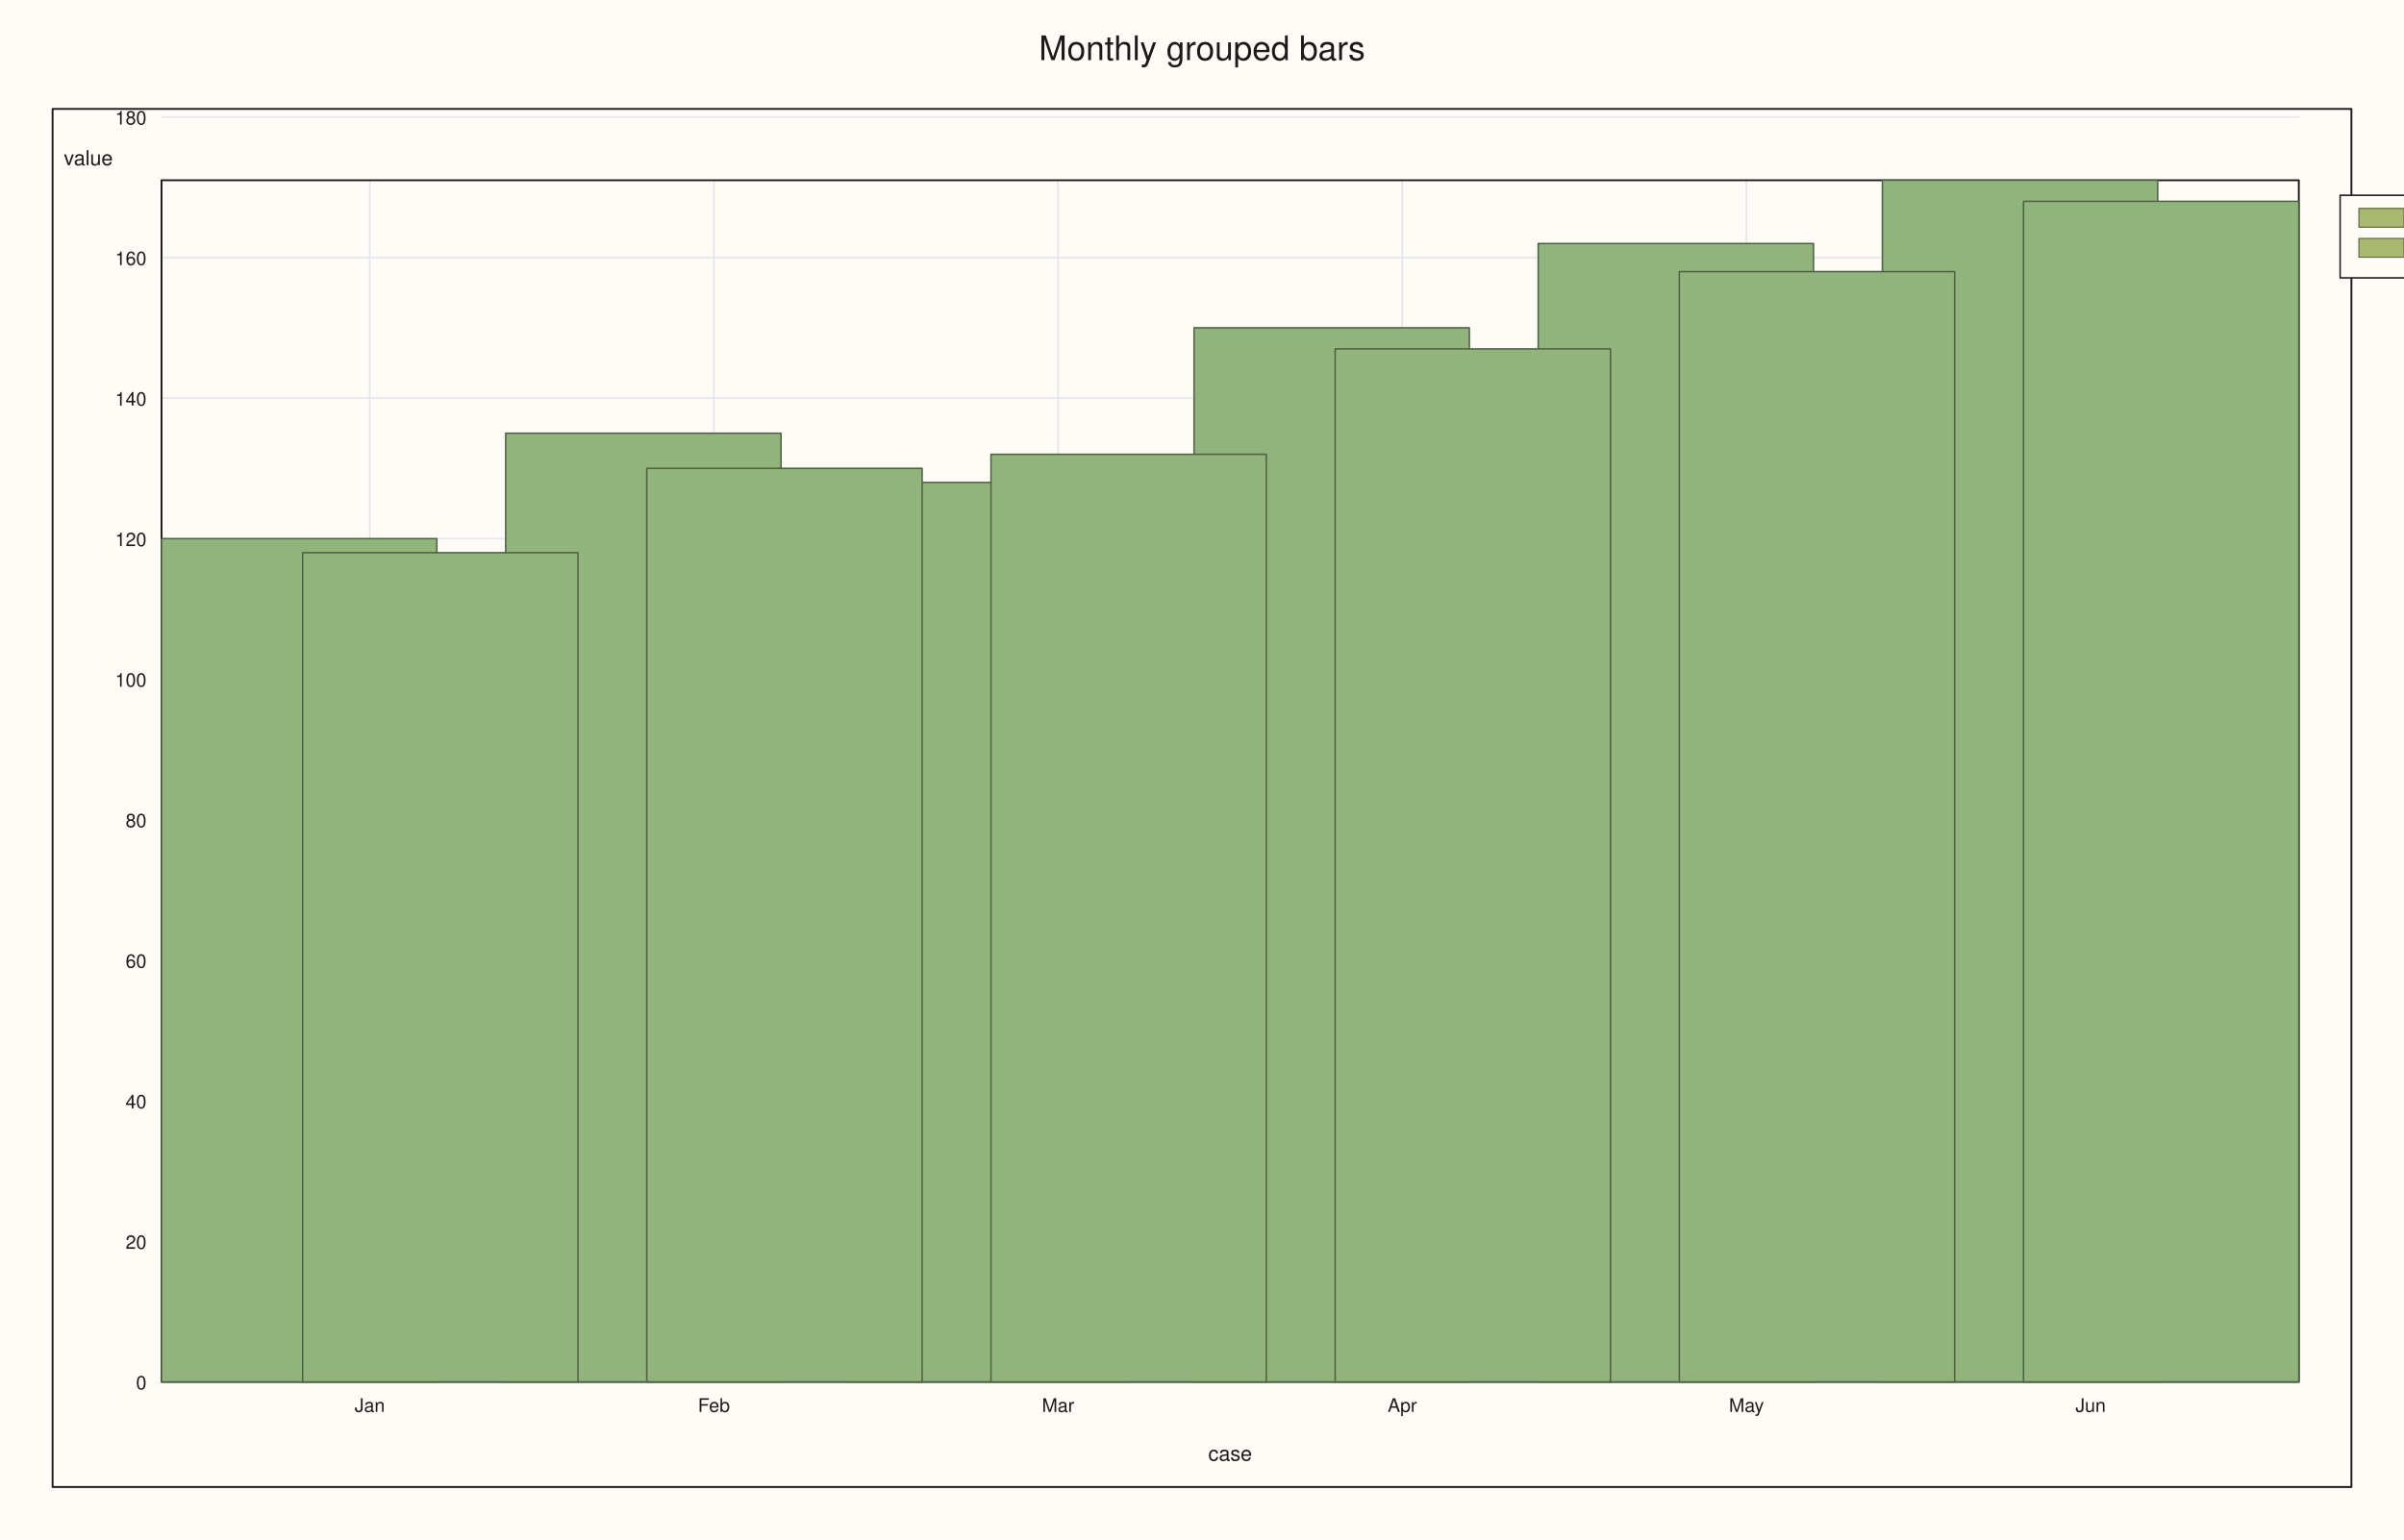
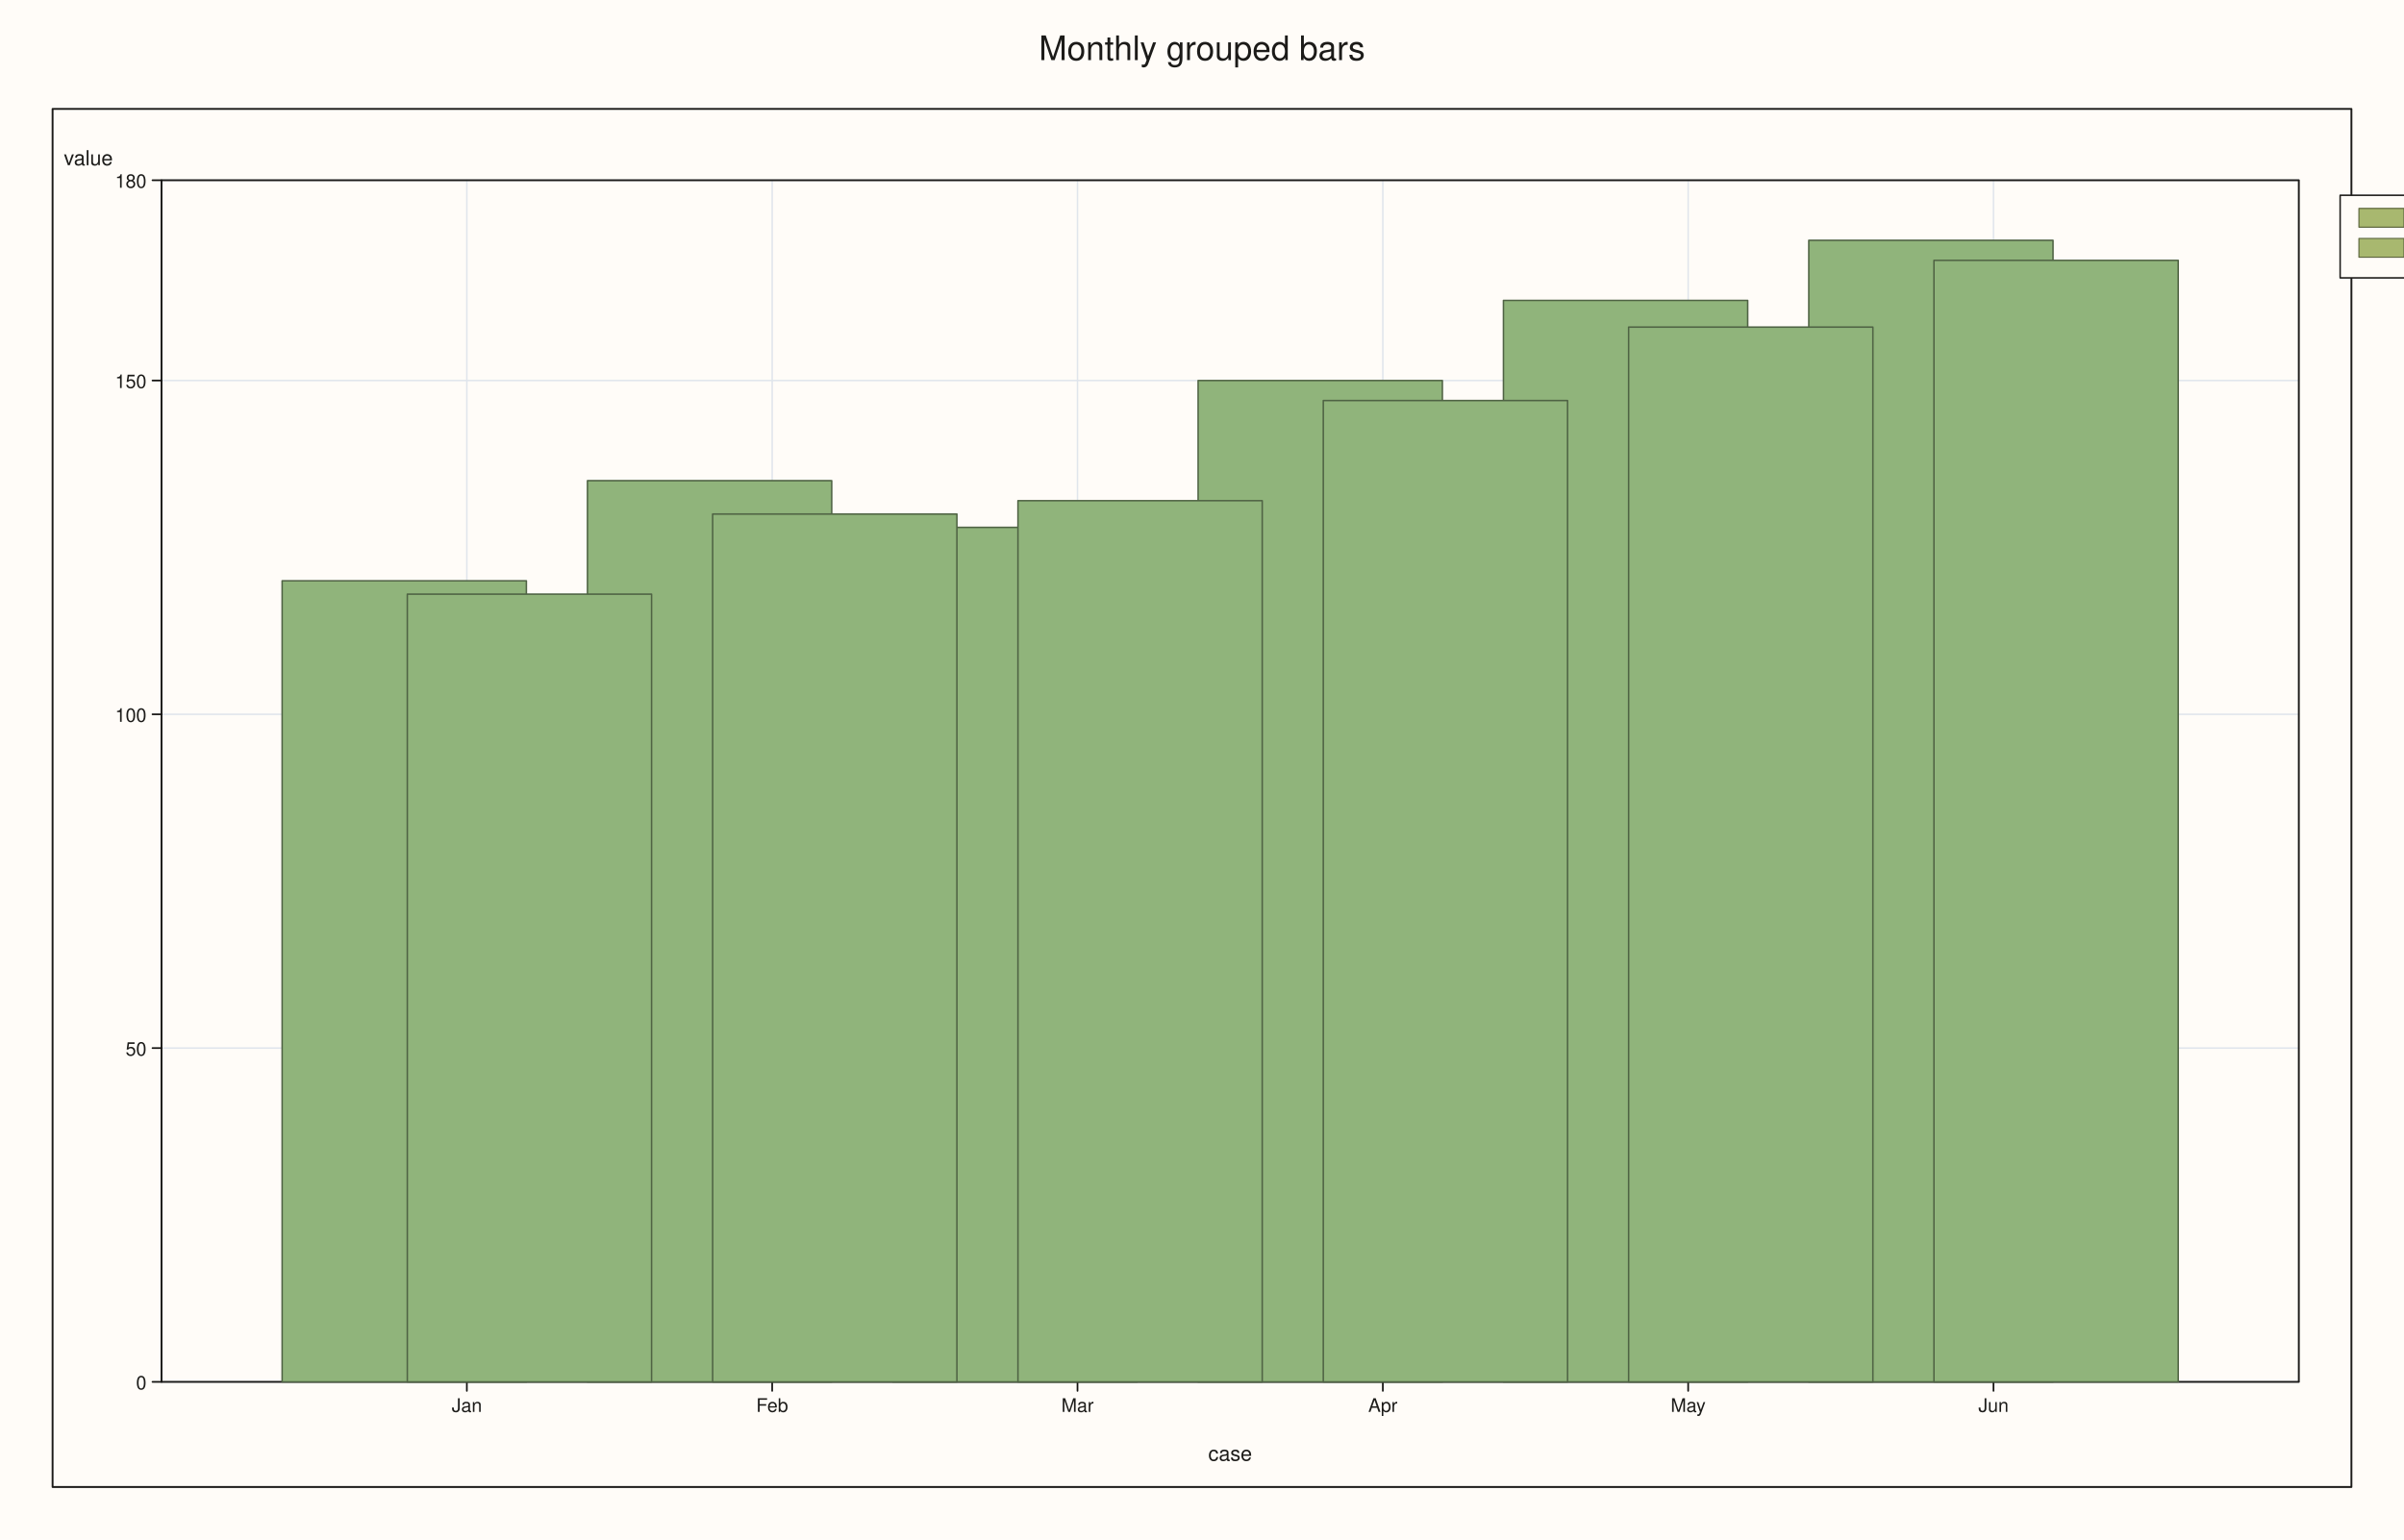
<svg xmlns="http://www.w3.org/2000/svg" width="1280" height="820" viewBox="0 0 1280 820">
  <rect x="0" y="0" width="1280" height="820" fill="rgb(255,252,248)" fill-opacity="1" />
  <path d="M 0 0 L 1280 0 L 1280 820 L 0 820 Z" stroke="none" fill="rgb(255,252,248)" fill-opacity="1" stroke-linejoin="round" stroke-linecap="round" />
  <text x="640" y="32" font-family="Helvetica, Arial, sans-serif" font-size="18" fill="rgb(28,27,25)" fill-opacity="1" text-anchor="middle">Monthly grouped bars</text>
  <path d="M 28 58 L 1252 58 L 1252 792 L 28 792 Z" stroke="rgb(28,27,25)" stroke-opacity="1" stroke-width="1" fill="rgb(255,252,248)" fill-opacity="1" stroke-linejoin="round" stroke-linecap="round" />
-   <path d="M 196.868 96 L 196.868 736 " stroke="rgb(224,229,236)" stroke-opacity="1" stroke-width="0.8" fill="none" stroke-linejoin="round" stroke-linecap="round" />
-   <text x="196.868" y="752" font-family="Helvetica, Arial, sans-serif" font-size="10" fill="rgb(28,27,25)" fill-opacity="1" text-anchor="middle">Jan</text>
-   <path d="M 380.121 96 L 380.121 736 " stroke="rgb(224,229,236)" stroke-opacity="1" stroke-width="0.8" fill="none" stroke-linejoin="round" stroke-linecap="round" />
-   <text x="380.121" y="752" font-family="Helvetica, Arial, sans-serif" font-size="10" fill="rgb(28,27,25)" fill-opacity="1" text-anchor="middle">Feb</text>
-   <path d="M 563.374 96 L 563.374 736 " stroke="rgb(224,229,236)" stroke-opacity="1" stroke-width="0.8" fill="none" stroke-linejoin="round" stroke-linecap="round" />
-   <text x="563.374" y="752" font-family="Helvetica, Arial, sans-serif" font-size="10" fill="rgb(28,27,25)" fill-opacity="1" text-anchor="middle">Mar</text>
-   <path d="M 746.626 96 L 746.626 736 " stroke="rgb(224,229,236)" stroke-opacity="1" stroke-width="0.8" fill="none" stroke-linejoin="round" stroke-linecap="round" />
-   <text x="746.626" y="752" font-family="Helvetica, Arial, sans-serif" font-size="10" fill="rgb(28,27,25)" fill-opacity="1" text-anchor="middle">Apr</text>
-   <path d="M 929.879 96 L 929.879 736 " stroke="rgb(224,229,236)" stroke-opacity="1" stroke-width="0.8" fill="none" stroke-linejoin="round" stroke-linecap="round" />
-   <text x="929.879" y="752" font-family="Helvetica, Arial, sans-serif" font-size="10" fill="rgb(28,27,25)" fill-opacity="1" text-anchor="middle">May</text>
-   <path d="M 1113.132 96 L 1113.132 736 " stroke="rgb(224,229,236)" stroke-opacity="1" stroke-width="0.8" fill="none" stroke-linejoin="round" stroke-linecap="round" />
-   <text x="1113.132" y="752" font-family="Helvetica, Arial, sans-serif" font-size="10" fill="rgb(28,27,25)" fill-opacity="1" text-anchor="middle">Jun</text>
+   <path d="M 248.571 96 L 248.571 736 " stroke="rgb(224,229,236)" stroke-opacity="1" stroke-width="0.8" fill="none" stroke-linejoin="round" stroke-linecap="round" />
+   <path d="M 411.143 96 L 411.143 736 " stroke="rgb(224,229,236)" stroke-opacity="1" stroke-width="0.8" fill="none" stroke-linejoin="round" stroke-linecap="round" />
+   <path d="M 573.714 96 L 573.714 736 " stroke="rgb(224,229,236)" stroke-opacity="1" stroke-width="0.8" fill="none" stroke-linejoin="round" stroke-linecap="round" />
+   <path d="M 736.286 96 L 736.286 736 " stroke="rgb(224,229,236)" stroke-opacity="1" stroke-width="0.8" fill="none" stroke-linejoin="round" stroke-linecap="round" />
+   <path d="M 898.857 96 L 898.857 736 " stroke="rgb(224,229,236)" stroke-opacity="1" stroke-width="0.8" fill="none" stroke-linejoin="round" stroke-linecap="round" />
+   <path d="M 1061.429 96 L 1061.429 736 " stroke="rgb(224,229,236)" stroke-opacity="1" stroke-width="0.8" fill="none" stroke-linejoin="round" stroke-linecap="round" />
  <path d="M 86 736 L 1224 736 " stroke="rgb(224,229,236)" stroke-opacity="1" stroke-width="0.8" fill="none" stroke-linejoin="round" stroke-linecap="round" />
+   <path d="M 86 558.222 L 1224 558.222 " stroke="rgb(224,229,236)" stroke-opacity="1" stroke-width="0.8" fill="none" stroke-linejoin="round" stroke-linecap="round" />
+   <path d="M 86 380.444 L 1224 380.444 " stroke="rgb(224,229,236)" stroke-opacity="1" stroke-width="0.8" fill="none" stroke-linejoin="round" stroke-linecap="round" />
+   <path d="M 86 202.667 L 1224 202.667 " stroke="rgb(224,229,236)" stroke-opacity="1" stroke-width="0.8" fill="none" stroke-linejoin="round" stroke-linecap="round" />
+   <path d="M 86 96 L 1224 96 " stroke="rgb(224,229,236)" stroke-opacity="1" stroke-width="0.8" fill="none" stroke-linejoin="round" stroke-linecap="round" />
+   <path d="M 86 96 L 1224 96 L 1224 736 L 86 736 Z" stroke="rgb(28,27,25)" stroke-opacity="1" stroke-width="1" fill="none" stroke-linejoin="round" stroke-linecap="round" />
+   <path d="M 248.571 736 L 248.571 740.8 " stroke="rgb(20,19,17)" stroke-opacity="1" stroke-width="0.9" fill="none" stroke-linejoin="round" stroke-linecap="round" />
+   <text x="248.571" y="752" font-family="Helvetica, Arial, sans-serif" font-size="10" fill="rgb(28,27,25)" fill-opacity="1" text-anchor="middle">Jan</text>
+   <path d="M 411.143 736 L 411.143 740.8 " stroke="rgb(20,19,17)" stroke-opacity="1" stroke-width="0.9" fill="none" stroke-linejoin="round" stroke-linecap="round" />
+   <text x="411.143" y="752" font-family="Helvetica, Arial, sans-serif" font-size="10" fill="rgb(28,27,25)" fill-opacity="1" text-anchor="middle">Feb</text>
+   <path d="M 573.714 736 L 573.714 740.8 " stroke="rgb(20,19,17)" stroke-opacity="1" stroke-width="0.9" fill="none" stroke-linejoin="round" stroke-linecap="round" />
+   <text x="573.714" y="752" font-family="Helvetica, Arial, sans-serif" font-size="10" fill="rgb(28,27,25)" fill-opacity="1" text-anchor="middle">Mar</text>
+   <path d="M 736.286 736 L 736.286 740.8 " stroke="rgb(20,19,17)" stroke-opacity="1" stroke-width="0.9" fill="none" stroke-linejoin="round" stroke-linecap="round" />
+   <text x="736.286" y="752" font-family="Helvetica, Arial, sans-serif" font-size="10" fill="rgb(28,27,25)" fill-opacity="1" text-anchor="middle">Apr</text>
+   <path d="M 898.857 736 L 898.857 740.8 " stroke="rgb(20,19,17)" stroke-opacity="1" stroke-width="0.9" fill="none" stroke-linejoin="round" stroke-linecap="round" />
+   <text x="898.857" y="752" font-family="Helvetica, Arial, sans-serif" font-size="10" fill="rgb(28,27,25)" fill-opacity="1" text-anchor="middle">May</text>
+   <path d="M 1061.429 736 L 1061.429 740.8 " stroke="rgb(20,19,17)" stroke-opacity="1" stroke-width="0.9" fill="none" stroke-linejoin="round" stroke-linecap="round" />
+   <text x="1061.429" y="752" font-family="Helvetica, Arial, sans-serif" font-size="10" fill="rgb(28,27,25)" fill-opacity="1" text-anchor="middle">Jun</text>
+   <path d="M 81.2 736 L 86 736 " stroke="rgb(20,19,17)" stroke-opacity="1" stroke-width="0.9" fill="none" stroke-linejoin="round" stroke-linecap="round" />
  <text x="78" y="740" font-family="Helvetica, Arial, sans-serif" font-size="10" fill="rgb(28,27,25)" fill-opacity="1" text-anchor="end">0</text>
-   <path d="M 86 661.146 L 1224 661.146 " stroke="rgb(224,229,236)" stroke-opacity="1" stroke-width="0.8" fill="none" stroke-linejoin="round" stroke-linecap="round" />
-   <text x="78" y="665.146" font-family="Helvetica, Arial, sans-serif" font-size="10" fill="rgb(28,27,25)" fill-opacity="1" text-anchor="end">20</text>
-   <path d="M 86 586.292 L 1224 586.292 " stroke="rgb(224,229,236)" stroke-opacity="1" stroke-width="0.8" fill="none" stroke-linejoin="round" stroke-linecap="round" />
-   <text x="78" y="590.292" font-family="Helvetica, Arial, sans-serif" font-size="10" fill="rgb(28,27,25)" fill-opacity="1" text-anchor="end">40</text>
-   <path d="M 86 511.439 L 1224 511.439 " stroke="rgb(224,229,236)" stroke-opacity="1" stroke-width="0.8" fill="none" stroke-linejoin="round" stroke-linecap="round" />
-   <text x="78" y="515.439" font-family="Helvetica, Arial, sans-serif" font-size="10" fill="rgb(28,27,25)" fill-opacity="1" text-anchor="end">60</text>
-   <path d="M 86 436.585 L 1224 436.585 " stroke="rgb(224,229,236)" stroke-opacity="1" stroke-width="0.8" fill="none" stroke-linejoin="round" stroke-linecap="round" />
-   <text x="78" y="440.585" font-family="Helvetica, Arial, sans-serif" font-size="10" fill="rgb(28,27,25)" fill-opacity="1" text-anchor="end">80</text>
-   <path d="M 86 361.731 L 1224 361.731 " stroke="rgb(224,229,236)" stroke-opacity="1" stroke-width="0.8" fill="none" stroke-linejoin="round" stroke-linecap="round" />
-   <text x="78" y="365.731" font-family="Helvetica, Arial, sans-serif" font-size="10" fill="rgb(28,27,25)" fill-opacity="1" text-anchor="end">100</text>
-   <path d="M 86 286.877 L 1224 286.877 " stroke="rgb(224,229,236)" stroke-opacity="1" stroke-width="0.8" fill="none" stroke-linejoin="round" stroke-linecap="round" />
-   <text x="78" y="290.877" font-family="Helvetica, Arial, sans-serif" font-size="10" fill="rgb(28,27,25)" fill-opacity="1" text-anchor="end">120</text>
-   <path d="M 86 212.023 L 1224 212.023 " stroke="rgb(224,229,236)" stroke-opacity="1" stroke-width="0.8" fill="none" stroke-linejoin="round" stroke-linecap="round" />
-   <text x="78" y="216.023" font-family="Helvetica, Arial, sans-serif" font-size="10" fill="rgb(28,27,25)" fill-opacity="1" text-anchor="end">140</text>
-   <path d="M 86 137.17 L 1224 137.17 " stroke="rgb(224,229,236)" stroke-opacity="1" stroke-width="0.8" fill="none" stroke-linejoin="round" stroke-linecap="round" />
-   <text x="78" y="141.17" font-family="Helvetica, Arial, sans-serif" font-size="10" fill="rgb(28,27,25)" fill-opacity="1" text-anchor="end">160</text>
-   <path d="M 86 62.316 L 1224 62.316 " stroke="rgb(224,229,236)" stroke-opacity="1" stroke-width="0.8" fill="none" stroke-linejoin="round" stroke-linecap="round" />
-   <text x="78" y="66.316" font-family="Helvetica, Arial, sans-serif" font-size="10" fill="rgb(28,27,25)" fill-opacity="1" text-anchor="end">180</text>
-   <path d="M 86 96 L 1224 96 L 1224 736 L 86 736 Z" stroke="rgb(28,27,25)" stroke-opacity="1" stroke-width="1" fill="none" stroke-linejoin="round" stroke-linecap="round" />
+   <path d="M 81.2 558.222 L 86 558.222 " stroke="rgb(20,19,17)" stroke-opacity="1" stroke-width="0.9" fill="none" stroke-linejoin="round" stroke-linecap="round" />
+   <text x="78" y="562.222" font-family="Helvetica, Arial, sans-serif" font-size="10" fill="rgb(28,27,25)" fill-opacity="1" text-anchor="end">50</text>
+   <path d="M 81.2 380.444 L 86 380.444 " stroke="rgb(20,19,17)" stroke-opacity="1" stroke-width="0.9" fill="none" stroke-linejoin="round" stroke-linecap="round" />
+   <text x="78" y="384.444" font-family="Helvetica, Arial, sans-serif" font-size="10" fill="rgb(28,27,25)" fill-opacity="1" text-anchor="end">100</text>
+   <path d="M 81.2 202.667 L 86 202.667 " stroke="rgb(20,19,17)" stroke-opacity="1" stroke-width="0.9" fill="none" stroke-linejoin="round" stroke-linecap="round" />
+   <text x="78" y="206.667" font-family="Helvetica, Arial, sans-serif" font-size="10" fill="rgb(28,27,25)" fill-opacity="1" text-anchor="end">150</text>
+   <path d="M 81.2 96 L 86 96 " stroke="rgb(20,19,17)" stroke-opacity="1" stroke-width="0.9" fill="none" stroke-linejoin="round" stroke-linecap="round" />
+   <text x="78" y="100" font-family="Helvetica, Arial, sans-serif" font-size="10" fill="rgb(28,27,25)" fill-opacity="1" text-anchor="end">180</text>
  <text x="655" y="778" font-family="Helvetica, Arial, sans-serif" font-size="11" fill="rgb(28,27,25)" fill-opacity="1" text-anchor="middle">case</text>
  <text x="34" y="88" font-family="Helvetica, Arial, sans-serif" font-size="11" fill="rgb(28,27,25)" fill-opacity="1" text-anchor="start">value</text>
-   <path d="M 86 736 L 232.602 736 L 232.602 286.877 L 86 286.877 Z" stroke="rgb(79,99,68)" stroke-opacity="1" stroke-width="0.8" fill="rgb(144,180,123)" fill-opacity="1" stroke-linejoin="round" stroke-linecap="round" />
-   <path d="M 269.253 736 L 415.855 736 L 415.855 230.737 L 269.253 230.737 Z" stroke="rgb(79,99,68)" stroke-opacity="1" stroke-width="0.8" fill="rgb(144,180,123)" fill-opacity="1" stroke-linejoin="round" stroke-linecap="round" />
-   <path d="M 452.506 736 L 599.108 736 L 599.108 256.936 L 452.506 256.936 Z" stroke="rgb(79,99,68)" stroke-opacity="1" stroke-width="0.8" fill="rgb(144,180,123)" fill-opacity="1" stroke-linejoin="round" stroke-linecap="round" />
-   <path d="M 635.759 736 L 782.361 736 L 782.361 174.596 L 635.759 174.596 Z" stroke="rgb(79,99,68)" stroke-opacity="1" stroke-width="0.8" fill="rgb(144,180,123)" fill-opacity="1" stroke-linejoin="round" stroke-linecap="round" />
-   <path d="M 819.011 736 L 965.614 736 L 965.614 129.684 L 819.011 129.684 Z" stroke="rgb(79,99,68)" stroke-opacity="1" stroke-width="0.8" fill="rgb(144,180,123)" fill-opacity="1" stroke-linejoin="round" stroke-linecap="round" />
-   <path d="M 1002.264 736 L 1148.866 736 L 1148.866 96 L 1002.264 96 Z" stroke="rgb(79,99,68)" stroke-opacity="1" stroke-width="0.8" fill="rgb(144,180,123)" fill-opacity="1" stroke-linejoin="round" stroke-linecap="round" />
-   <path d="M 161.134 736 L 307.736 736 L 307.736 294.363 L 161.134 294.363 Z" stroke="rgb(79,99,68)" stroke-opacity="1" stroke-width="0.8" fill="rgb(144,180,123)" fill-opacity="1" stroke-linejoin="round" stroke-linecap="round" />
-   <path d="M 344.387 736 L 490.989 736 L 490.989 249.45 L 344.387 249.45 Z" stroke="rgb(79,99,68)" stroke-opacity="1" stroke-width="0.8" fill="rgb(144,180,123)" fill-opacity="1" stroke-linejoin="round" stroke-linecap="round" />
-   <path d="M 527.639 736 L 674.241 736 L 674.241 241.965 L 527.639 241.965 Z" stroke="rgb(79,99,68)" stroke-opacity="1" stroke-width="0.8" fill="rgb(144,180,123)" fill-opacity="1" stroke-linejoin="round" stroke-linecap="round" />
-   <path d="M 710.892 736 L 857.494 736 L 857.494 185.825 L 710.892 185.825 Z" stroke="rgb(79,99,68)" stroke-opacity="1" stroke-width="0.8" fill="rgb(144,180,123)" fill-opacity="1" stroke-linejoin="round" stroke-linecap="round" />
-   <path d="M 894.145 736 L 1040.747 736 L 1040.747 144.655 L 894.145 144.655 Z" stroke="rgb(79,99,68)" stroke-opacity="1" stroke-width="0.8" fill="rgb(144,180,123)" fill-opacity="1" stroke-linejoin="round" stroke-linecap="round" />
-   <path d="M 1077.398 736 L 1224 736 L 1224 107.228 L 1077.398 107.228 Z" stroke="rgb(79,99,68)" stroke-opacity="1" stroke-width="0.8" fill="rgb(144,180,123)" fill-opacity="1" stroke-linejoin="round" stroke-linecap="round" />
+   <path d="M 150.216 736 L 280.273 736 L 280.273 309.333 L 150.216 309.333 Z" stroke="rgb(79,99,68)" stroke-opacity="1" stroke-width="0.8" fill="rgb(144,180,123)" fill-opacity="1" stroke-linejoin="round" stroke-linecap="round" />
+   <path d="M 312.787 736 L 442.844 736 L 442.844 256 L 312.787 256 Z" stroke="rgb(79,99,68)" stroke-opacity="1" stroke-width="0.8" fill="rgb(144,180,123)" fill-opacity="1" stroke-linejoin="round" stroke-linecap="round" />
+   <path d="M 475.359 736 L 605.416 736 L 605.416 280.889 L 475.359 280.889 Z" stroke="rgb(79,99,68)" stroke-opacity="1" stroke-width="0.8" fill="rgb(144,180,123)" fill-opacity="1" stroke-linejoin="round" stroke-linecap="round" />
+   <path d="M 637.93 736 L 767.987 736 L 767.987 202.667 L 637.93 202.667 Z" stroke="rgb(79,99,68)" stroke-opacity="1" stroke-width="0.8" fill="rgb(144,180,123)" fill-opacity="1" stroke-linejoin="round" stroke-linecap="round" />
+   <path d="M 800.501 736 L 930.559 736 L 930.559 160 L 800.501 160 Z" stroke="rgb(79,99,68)" stroke-opacity="1" stroke-width="0.8" fill="rgb(144,180,123)" fill-opacity="1" stroke-linejoin="round" stroke-linecap="round" />
+   <path d="M 963.073 736 L 1093.13 736 L 1093.13 128 L 963.073 128 Z" stroke="rgb(79,99,68)" stroke-opacity="1" stroke-width="0.8" fill="rgb(144,180,123)" fill-opacity="1" stroke-linejoin="round" stroke-linecap="round" />
+   <path d="M 216.87 736 L 346.927 736 L 346.927 316.444 L 216.87 316.444 Z" stroke="rgb(79,99,68)" stroke-opacity="1" stroke-width="0.8" fill="rgb(144,180,123)" fill-opacity="1" stroke-linejoin="round" stroke-linecap="round" />
+   <path d="M 379.441 736 L 509.499 736 L 509.499 273.778 L 379.441 273.778 Z" stroke="rgb(79,99,68)" stroke-opacity="1" stroke-width="0.8" fill="rgb(144,180,123)" fill-opacity="1" stroke-linejoin="round" stroke-linecap="round" />
+   <path d="M 542.013 736 L 672.07 736 L 672.07 266.667 L 542.013 266.667 Z" stroke="rgb(79,99,68)" stroke-opacity="1" stroke-width="0.8" fill="rgb(144,180,123)" fill-opacity="1" stroke-linejoin="round" stroke-linecap="round" />
+   <path d="M 704.584 736 L 834.641 736 L 834.641 213.333 L 704.584 213.333 Z" stroke="rgb(79,99,68)" stroke-opacity="1" stroke-width="0.8" fill="rgb(144,180,123)" fill-opacity="1" stroke-linejoin="round" stroke-linecap="round" />
+   <path d="M 867.156 736 L 997.213 736 L 997.213 174.222 L 867.156 174.222 Z" stroke="rgb(79,99,68)" stroke-opacity="1" stroke-width="0.8" fill="rgb(144,180,123)" fill-opacity="1" stroke-linejoin="round" stroke-linecap="round" />
+   <path d="M 1029.727 736 L 1159.784 736 L 1159.784 138.667 L 1029.727 138.667 Z" stroke="rgb(79,99,68)" stroke-opacity="1" stroke-width="0.8" fill="rgb(144,180,123)" fill-opacity="1" stroke-linejoin="round" stroke-linecap="round" />
  <path d="M 1246 104 L 1376 104 L 1376 148 L 1246 148 Z" stroke="rgb(28,27,25)" stroke-opacity="1" stroke-width="0.8" fill="rgb(255,252,248)" fill-opacity="1" stroke-linejoin="round" stroke-linecap="round" />
  <path d="M 1256 111 L 1280 111 L 1280 121 L 1256 121 Z" stroke="rgb(92,101,61)" stroke-opacity="1" stroke-width="0.6" fill="rgb(168,184,111)" fill-opacity="1" stroke-linejoin="round" stroke-linecap="round" />
  <text x="1288" y="120" font-family="Helvetica, Arial, sans-serif" font-size="11" fill="rgb(28,27,25)" fill-opacity="1" text-anchor="start">sales</text>
  <path d="M 1256 127 L 1280 127 L 1280 137 L 1256 137 Z" stroke="rgb(92,101,61)" stroke-opacity="1" stroke-width="0.6" fill="rgb(168,184,111)" fill-opacity="1" stroke-linejoin="round" stroke-linecap="round" />
  <text x="1288" y="136" font-family="Helvetica, Arial, sans-serif" font-size="11" fill="rgb(28,27,25)" fill-opacity="1" text-anchor="start">forecast</text>
</svg>
